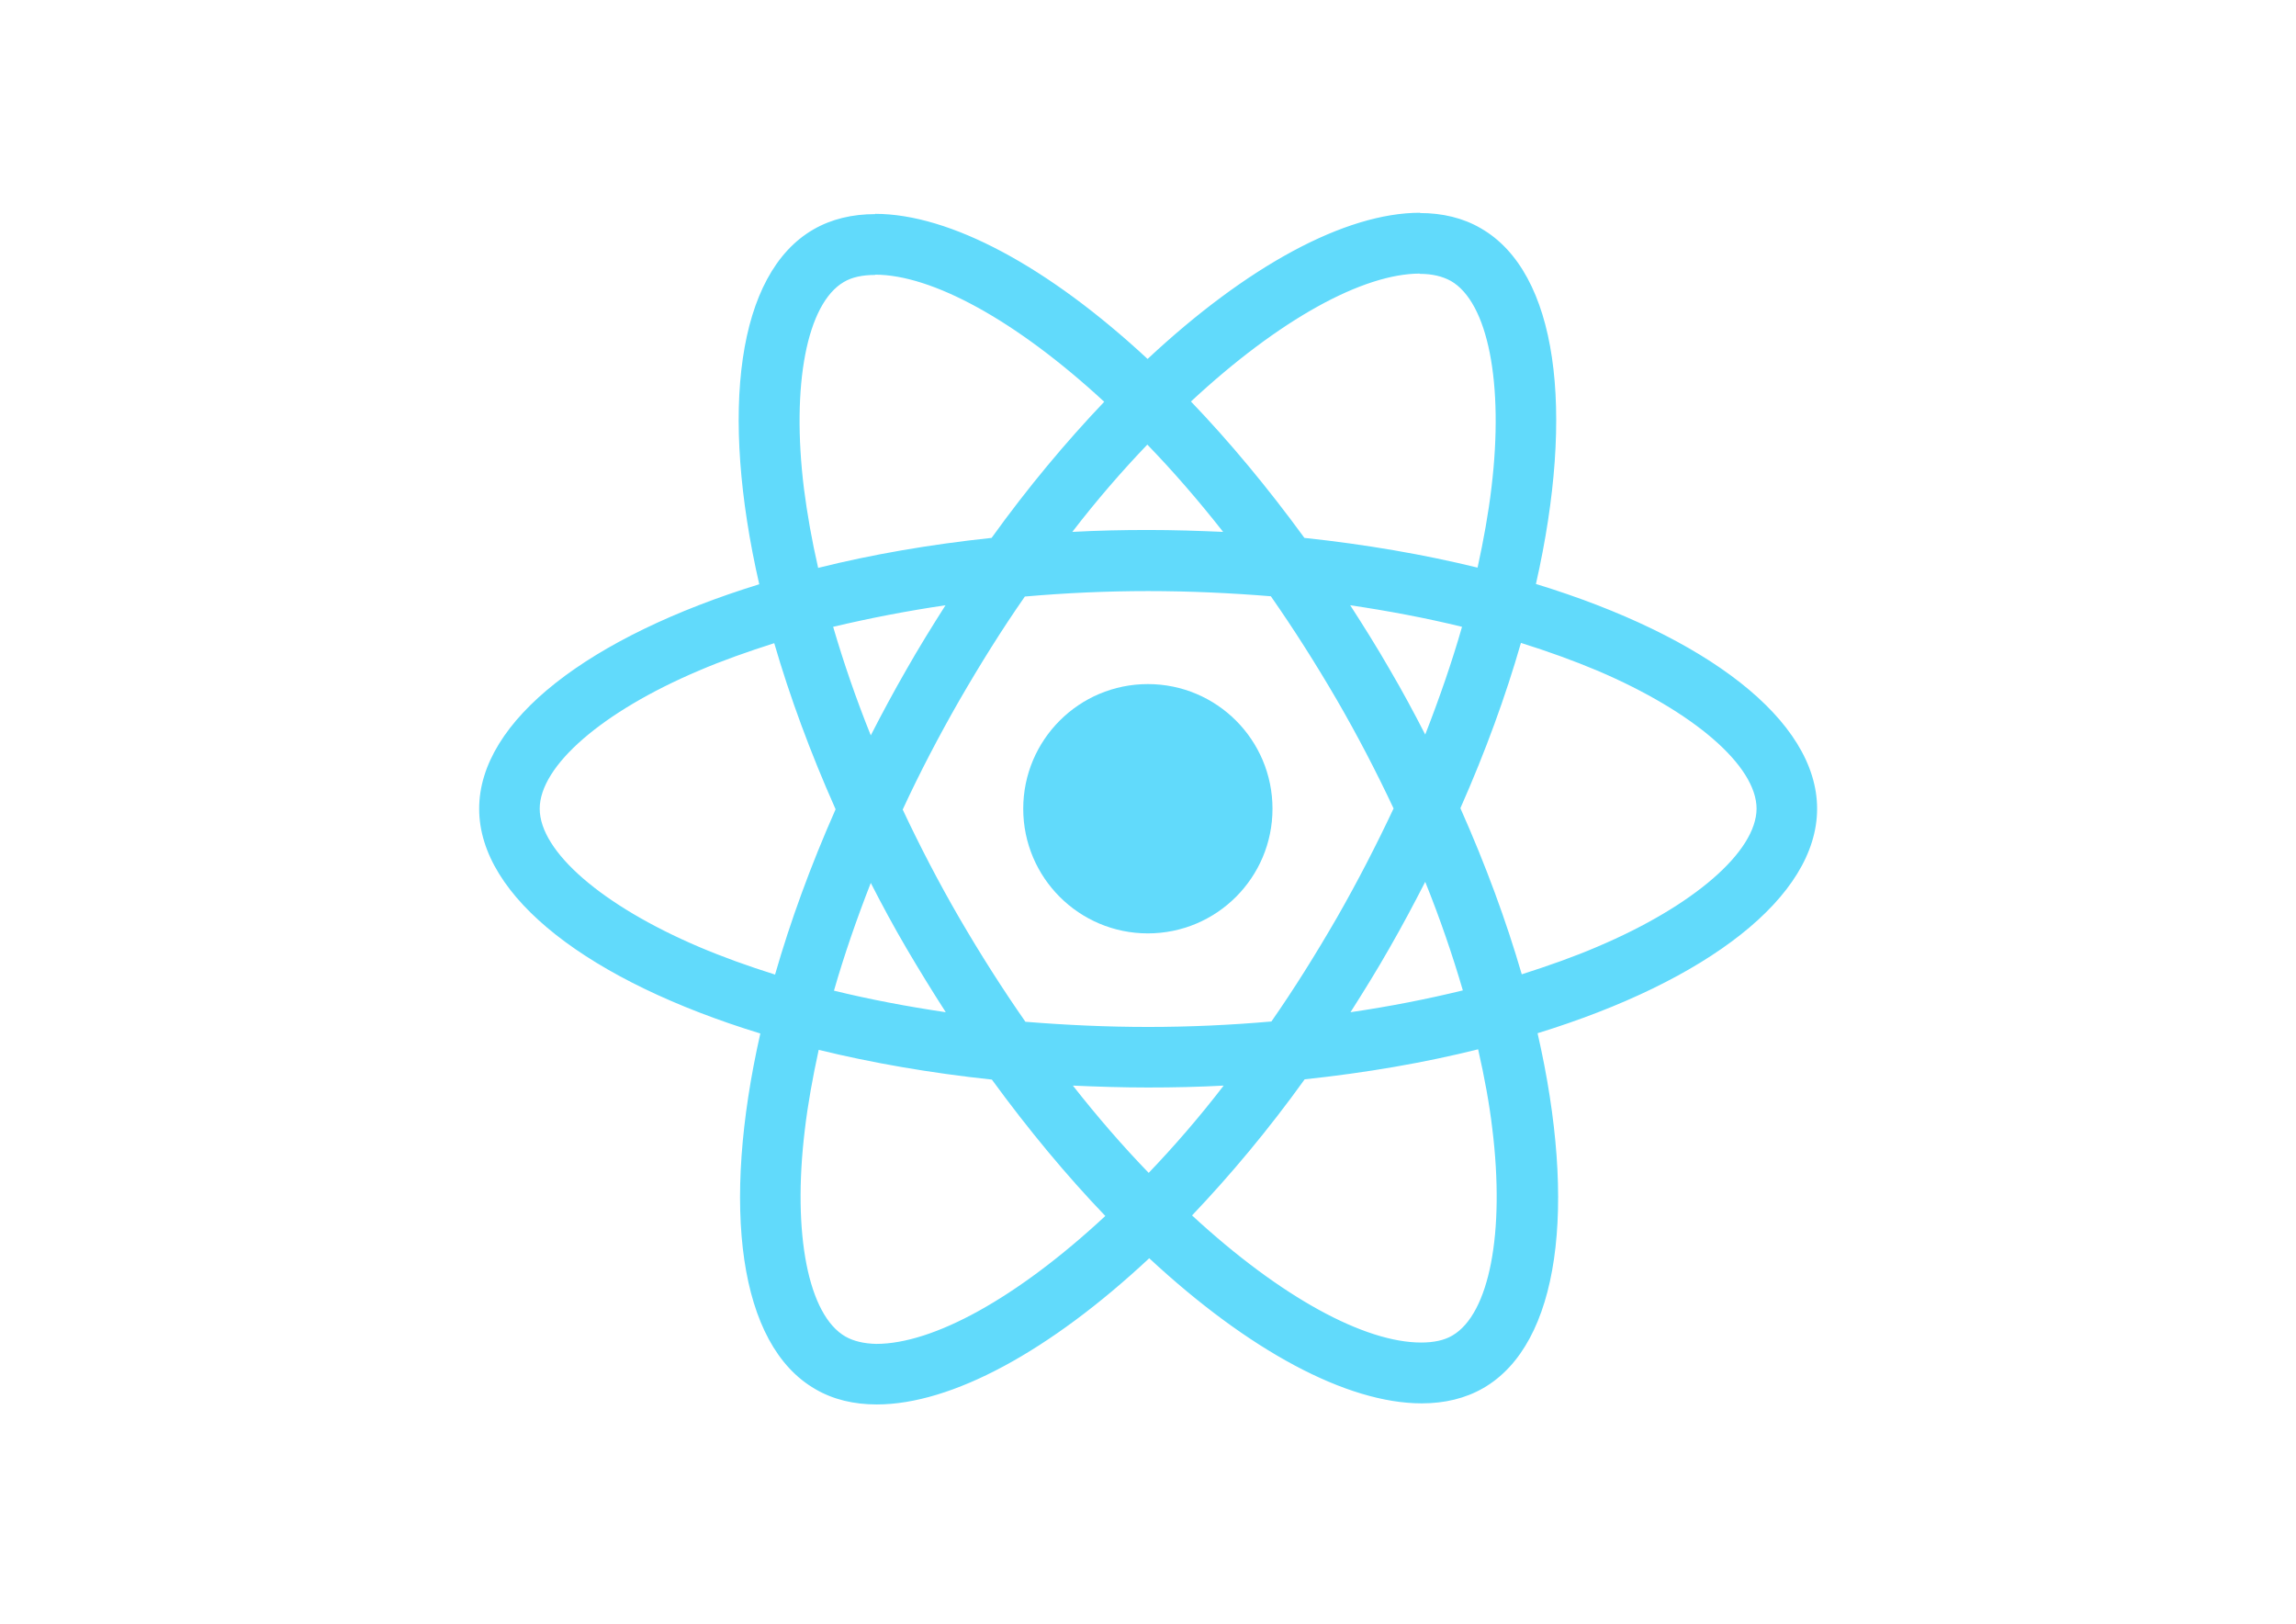
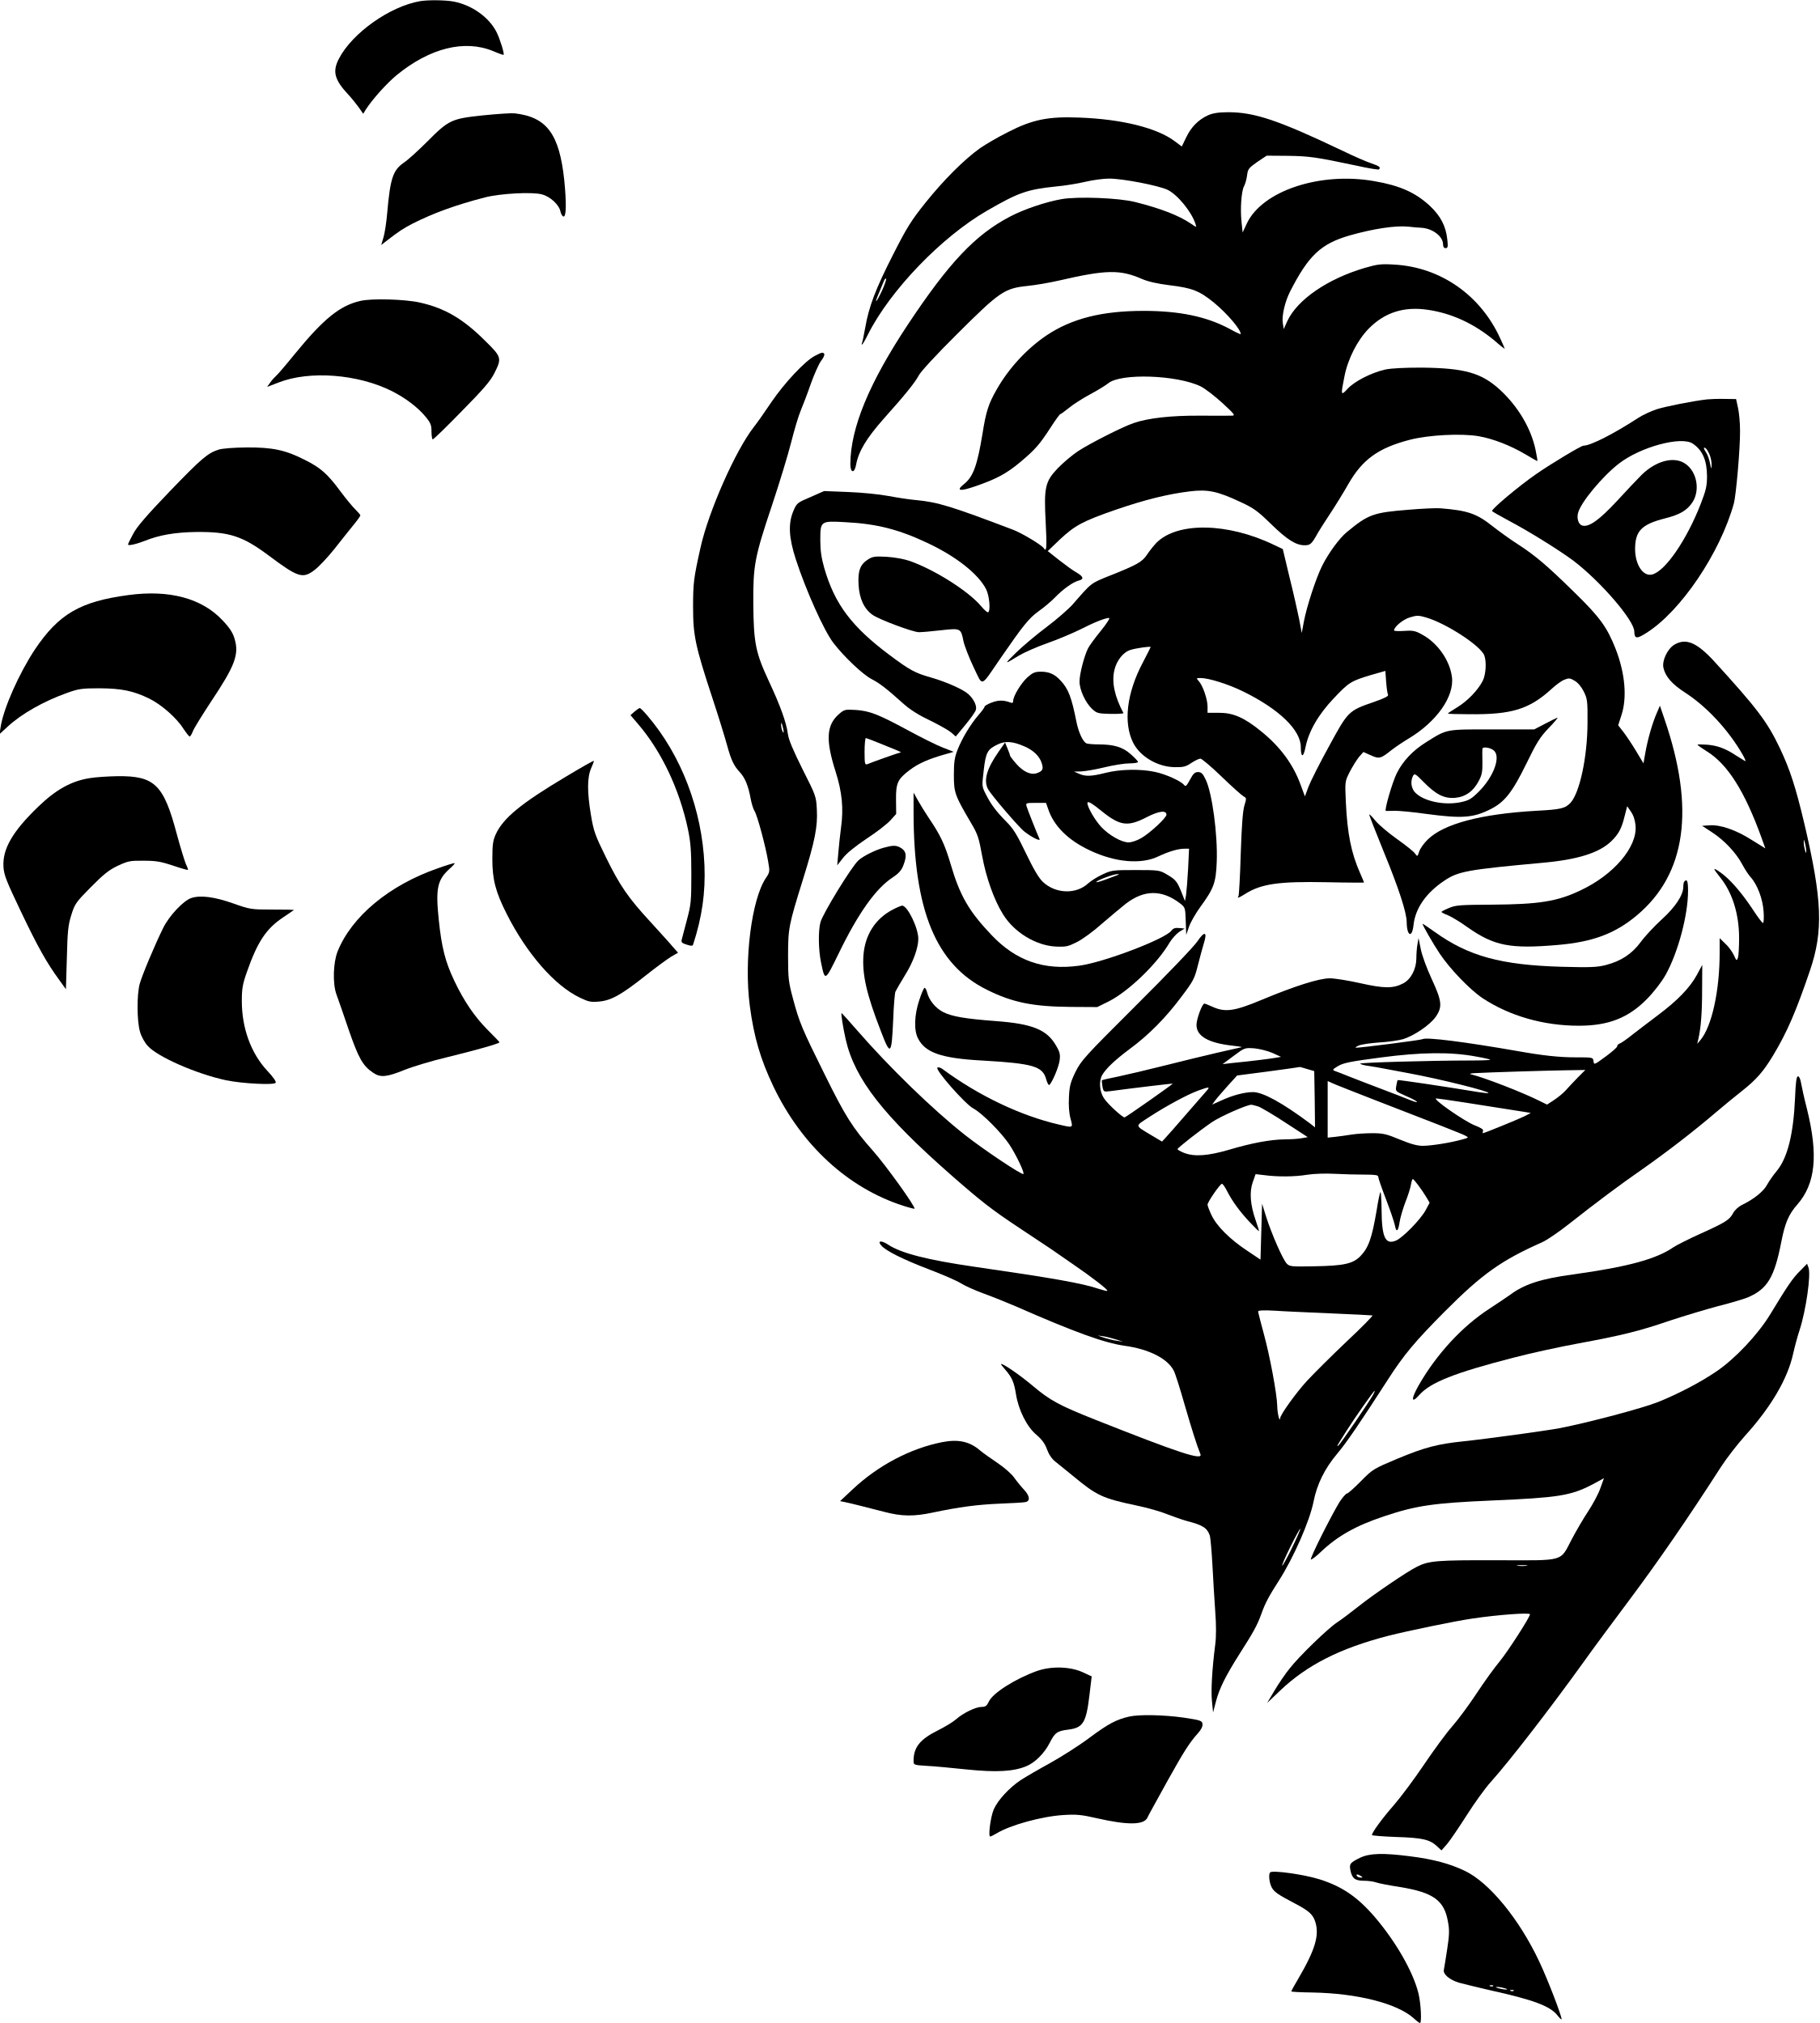
- <svg xmlns="http://www.w3.org/2000/svg" viewBox="0 0 841.9 595.3">
-   <g fill="#61DAFB">
-     <path d="M666.3 296.5c0-32.5-40.7-63.3-103.1-82.4 14.4-63.6 8-114.2-20.2-130.4-6.5-3.8-14.1-5.6-22.4-5.6v22.3c4.6 0 8.3.9 11.4 2.6 13.6 7.8 19.5 37.5 14.9 75.7-1.1 9.4-2.9 19.3-5.1 29.4-19.6-4.8-41-8.5-63.5-10.9-13.5-18.5-27.5-35.3-41.6-50 32.6-30.3 63.2-46.9 84-46.9V78c-27.5 0-63.5 19.6-99.9 53.6-36.4-33.8-72.4-53.2-99.9-53.2v22.3c20.7 0 51.4 16.5 84 46.6-14 14.7-28 31.4-41.3 49.9-22.6 2.4-44 6.1-63.6 11-2.3-10-4-19.7-5.2-29-4.7-38.2 1.1-67.9 14.6-75.8 3-1.8 6.9-2.6 11.5-2.6V78.5c-8.4 0-16 1.8-22.6 5.6-28.1 16.2-34.4 66.7-19.9 130.1-62.2 19.2-102.7 49.9-102.7 82.3 0 32.5 40.7 63.3 103.1 82.4-14.4 63.6-8 114.2 20.2 130.4 6.5 3.8 14.1 5.6 22.5 5.6 27.5 0 63.5-19.6 99.9-53.6 36.4 33.8 72.4 53.2 99.9 53.2 8.4 0 16-1.8 22.6-5.6 28.1-16.2 34.4-66.7 19.9-130.1 62-19.1 102.5-49.9 102.5-82.3zm-130.2-66.7c-3.7 12.9-8.3 26.2-13.5 39.5-4.1-8-8.4-16-13.1-24-4.6-8-9.5-15.8-14.4-23.4 14.2 2.1 27.9 4.7 41 7.9zm-45.8 106.5c-7.8 13.5-15.8 26.3-24.1 38.2-14.9 1.3-30 2-45.2 2-15.1 0-30.2-.7-45-1.9-8.3-11.9-16.4-24.6-24.2-38-7.6-13.1-14.5-26.4-20.8-39.8 6.2-13.4 13.2-26.8 20.7-39.9 7.8-13.5 15.8-26.3 24.1-38.2 14.9-1.3 30-2 45.2-2 15.1 0 30.2.7 45 1.9 8.3 11.9 16.4 24.6 24.2 38 7.6 13.1 14.5 26.4 20.8 39.8-6.3 13.4-13.2 26.8-20.7 39.9zm32.3-13c5.4 13.4 10 26.8 13.8 39.8-13.1 3.2-26.9 5.9-41.2 8 4.9-7.7 9.8-15.6 14.4-23.7 4.6-8 8.9-16.1 13-24.1zM421.2 430c-9.3-9.6-18.6-20.3-27.8-32 9 .4 18.2.7 27.5.7 9.4 0 18.7-.2 27.8-.7-9 11.7-18.3 22.4-27.5 32zm-74.4-58.9c-14.2-2.1-27.9-4.7-41-7.9 3.7-12.9 8.3-26.2 13.5-39.5 4.1 8 8.4 16 13.1 24 4.7 8 9.5 15.8 14.4 23.4zM420.7 163c9.3 9.6 18.6 20.3 27.8 32-9-.4-18.2-.7-27.5-.7-9.4 0-18.7.2-27.8.7 9-11.7 18.3-22.4 27.5-32zm-74 58.9c-4.9 7.7-9.8 15.6-14.4 23.7-4.6 8-8.9 16-13 24-5.4-13.4-10-26.8-13.8-39.8 13.1-3.1 26.9-5.8 41.2-7.9zm-90.5 125.2c-35.4-15.1-58.3-34.9-58.3-50.6 0-15.7 22.9-35.6 58.3-50.6 8.6-3.7 18-7 27.7-10.1 5.7 19.6 13.2 40 22.5 60.9-9.2 20.8-16.6 41.1-22.2 60.6-9.9-3.1-19.3-6.5-28-10.2zM310 490c-13.6-7.8-19.5-37.5-14.9-75.7 1.1-9.4 2.9-19.3 5.1-29.4 19.6 4.8 41 8.5 63.5 10.9 13.5 18.5 27.5 35.3 41.6 50-32.6 30.3-63.2 46.9-84 46.9-4.5-.1-8.3-1-11.3-2.7zm237.2-76.2c4.7 38.2-1.1 67.9-14.6 75.8-3 1.8-6.9 2.6-11.5 2.6-20.7 0-51.4-16.5-84-46.6 14-14.7 28-31.4 41.3-49.9 22.6-2.4 44-6.1 63.6-11 2.3 10.1 4.1 19.8 5.2 29.1zm38.5-66.7c-8.6 3.7-18 7-27.7 10.1-5.7-19.6-13.2-40-22.5-60.9 9.2-20.8 16.6-41.1 22.2-60.6 9.9 3.1 19.3 6.5 28.1 10.2 35.4 15.1 58.3 34.9 58.3 50.6-.1 15.7-23 35.6-58.4 50.6zM320.8 78.4z" />
-     <circle cx="420.9" cy="296.5" r="45.7" />
-     <path d="M520.5 78.1z" />
+ <svg xmlns="http://www.w3.org/2000/svg" version="1.0" width="1151pt" height="1280pt" viewBox="0 0 1151 1280" preserveAspectRatio="xMidYMid meet" fill="blue">
+   <g transform="translate(0,1280) scale(0.1,-0.1)" fill="#000000" stroke="none">
+     <path d="M2660 12793 c-192 -32 -432 -202 -516 -365 -42 -81 -28 -133 61 -228 18 -19 46 -54 63 -77 l30 -43 17 28 c43 66 132 165 195 217 209 171 429 226 609 152 35 -15 66 -26 67 -24 7 6 -24 104 -45 145 -48 94 -156 170 -270 192 -53 10 -161 11 -211 3z" />
+     <path d="M3055 12070 c-199 -21 -216 -29 -352 -166 -56 -56 -123 -117 -149 -134 -68 -47 -85 -100 -104 -315 -5 -61 -16 -132 -24 -158 l-14 -47 26 20 c87 68 114 85 174 116 131 66 271 117 456 165 98 25 300 36 361 19 53 -14 109 -66 117 -109 4 -17 13 -31 20 -31 17 0 18 89 4 230 -31 293 -111 400 -315 423 -22 2 -112 -4 -200 -13z" />
+     <path d="M7644 12071 c-62 -28 -108 -75 -139 -140 l-28 -58 -44 33 c-111 84 -333 140 -603 150 -198 8 -297 -12 -453 -92 -62 -31 -141 -77 -177 -102 -98 -70 -231 -202 -345 -345 -89 -111 -118 -157 -203 -325 -113 -221 -155 -333 -178 -466 -9 -50 -18 -94 -21 -98 -2 -5 -2 -8 1 -8 3 0 20 28 37 63 140 279 466 618 754 784 199 115 253 134 435 153 58 5 142 19 188 30 46 11 113 20 150 20 86 0 312 -44 369 -71 63 -30 154 -142 177 -217 7 -22 7 -22 -31 4 -73 50 -189 95 -348 135 -104 27 -366 37 -469 19 -101 -18 -235 -63 -325 -110 -220 -115 -386 -290 -648 -685 -245 -370 -362 -653 -363 -882 0 -56 26 -60 36 -5 16 87 65 168 178 296 132 147 196 227 218 269 12 25 112 133 247 267 266 265 296 286 443 301 51 5 142 21 203 35 294 68 383 69 520 9 36 -16 96 -30 176 -40 142 -17 188 -35 281 -111 83 -69 168 -168 168 -198 0 -3 -33 12 -72 34 -146 78 -318 113 -543 113 -264 0 -456 -49 -615 -156 -125 -85 -238 -207 -315 -343 -51 -89 -67 -139 -89 -279 -33 -201 -59 -272 -117 -318 -53 -42 -27 -48 68 -15 135 46 201 81 289 155 95 80 121 110 193 221 29 45 56 82 60 82 3 0 28 18 54 39 26 22 86 60 134 86 49 26 100 58 115 70 78 65 435 53 585 -20 28 -14 90 -62 137 -105 79 -73 84 -80 58 -80 -15 -1 -106 0 -202 0 -181 1 -326 -15 -418 -47 -69 -23 -277 -129 -352 -178 -36 -24 -93 -72 -127 -107 -81 -85 -89 -121 -77 -346 8 -153 6 -189 -12 -161 -12 20 -137 95 -194 117 -392 149 -477 175 -615 188 -38 3 -117 15 -175 26 -59 11 -171 22 -255 25 l-151 6 -86 -38 c-83 -35 -87 -38 -108 -87 -34 -80 -30 -168 15 -307 66 -202 178 -450 237 -528 70 -91 188 -202 243 -230 52 -27 94 -60 199 -154 42 -38 97 -73 167 -106 57 -28 118 -62 135 -76 l31 -27 61 74 c33 40 63 82 66 94 8 25 -12 67 -46 99 -32 30 -139 78 -240 107 -99 28 -132 46 -258 140 -241 180 -349 323 -415 552 -18 63 -25 110 -25 174 0 124 0 125 159 116 199 -10 338 -46 520 -132 181 -85 321 -196 370 -292 21 -42 29 -136 13 -146 -5 -3 -25 15 -45 39 -80 95 -293 230 -452 286 -35 12 -96 23 -145 26 -73 4 -89 2 -117 -16 -51 -32 -66 -72 -61 -161 5 -88 35 -152 88 -190 42 -30 256 -110 294 -110 16 0 79 5 138 12 127 14 127 14 144 -70 7 -31 36 -105 64 -164 61 -125 40 -132 170 57 146 211 179 253 243 299 34 24 80 63 102 86 49 51 113 97 148 106 37 9 33 25 -11 51 -22 12 -71 48 -111 79 l-72 57 76 73 c95 89 146 117 355 189 183 63 328 99 468 116 114 14 175 1 322 -68 82 -38 108 -57 190 -137 102 -100 159 -136 214 -136 37 0 45 8 85 80 9 16 43 69 76 119 33 50 85 134 115 187 89 156 189 229 388 281 119 31 327 42 437 23 92 -16 202 -59 295 -114 41 -25 76 -44 77 -43 1 2 -4 34 -12 72 -29 135 -109 271 -223 377 -118 109 -225 139 -497 142 -111 0 -191 -4 -230 -12 -89 -20 -196 -75 -239 -122 -43 -47 -44 -41 -20 78 22 112 82 229 153 302 101 103 223 142 373 120 154 -22 297 -89 426 -197 34 -30 62 -52 62 -49 0 2 -12 30 -27 62 -125 277 -379 454 -673 470 -83 5 -106 2 -185 -21 -235 -69 -427 -201 -490 -336 l-23 -51 -6 39 c-7 44 13 132 45 196 117 230 195 304 377 357 151 43 291 64 371 56 36 -4 73 -7 81 -7 72 -3 140 -54 140 -105 0 -16 6 -24 16 -24 14 0 16 8 11 54 -9 85 -42 149 -111 214 -91 84 -189 128 -352 156 -342 60 -707 -61 -805 -267 l-27 -58 -7 67 c-9 82 -1 195 16 226 7 13 16 43 19 68 5 40 10 47 64 85 l60 40 135 -1 c137 -2 177 -8 433 -62 75 -17 139 -27 142 -24 14 13 3 21 -46 38 -29 9 -114 46 -188 82 -401 191 -553 242 -718 242 -63 0 -98 -6 -128 -19z m-2064 -1111 c-37 -78 -52 -90 -19 -14 11 27 25 60 30 73 5 13 12 21 15 18 4 -3 -9 -38 -26 -77z" />
+     <path d="M2280 10896 c-129 -29 -233 -113 -415 -336 -56 -69 -109 -131 -119 -139 -9 -8 -26 -26 -36 -41 l-20 -28 73 28 c197 77 502 53 717 -55 85 -43 163 -102 211 -160 34 -41 39 -54 39 -96 0 -27 4 -49 8 -49 5 0 88 80 183 178 138 140 182 191 207 241 48 96 46 102 -61 207 -139 138 -254 205 -412 240 -94 21 -304 27 -375 10z" />
+     <path d="M5155 10548 c-62 -32 -192 -171 -275 -293 -40 -60 -90 -131 -110 -156 -116 -148 -287 -534 -338 -764 -43 -193 -47 -223 -47 -375 0 -183 14 -248 125 -585 38 -115 78 -246 90 -290 26 -95 43 -130 80 -170 33 -35 55 -88 69 -167 6 -32 17 -68 25 -80 17 -26 70 -222 86 -319 11 -63 11 -67 -14 -104 -91 -134 -140 -523 -102 -810 26 -196 67 -337 150 -511 178 -371 472 -641 820 -753 37 -12 70 -20 72 -19 9 10 -183 277 -264 368 -127 143 -174 217 -306 485 -142 286 -159 327 -198 473 -29 107 -32 130 -32 272 0 177 4 196 94 485 76 244 94 334 88 443 -4 83 -6 88 -91 256 -58 116 -88 187 -92 221 -10 74 -47 178 -121 336 -84 181 -96 241 -98 494 -1 239 8 289 119 620 46 138 100 315 120 394 20 79 47 171 61 203 14 33 43 109 64 170 22 61 51 126 65 145 15 18 23 38 20 43 -8 13 -14 12 -60 -12z m-197 -2378 c0 -9 -3 -7 -8 5 -5 11 -8 29 -8 40 0 16 2 15 8 -5 4 -14 8 -32 8 -40z" />
+     <path d="M10800 10273 c-87 -10 -261 -44 -320 -63 -36 -12 -87 -36 -115 -54 -155 -101 -302 -176 -347 -176 -15 0 -209 -117 -298 -179 -110 -76 -280 -219 -280 -234 0 -3 47 -30 105 -61 126 -66 326 -191 410 -254 172 -131 385 -378 385 -448 1 -46 15 -48 76 -9 218 137 467 506 554 820 14 53 40 347 39 460 0 50 -6 115 -13 145 l-12 55 -75 1 c-41 1 -90 -1 -109 -3z m-90 -280 c62 -42 89 -105 90 -204 0 -64 -6 -90 -40 -178 -89 -228 -224 -425 -307 -446 -57 -14 -107 60 -108 160 0 115 40 157 189 195 95 24 139 50 174 102 50 77 28 196 -47 245 -70 47 -182 18 -273 -70 -23 -23 -94 -97 -155 -164 -116 -125 -181 -171 -223 -158 -23 7 -35 44 -26 79 16 66 155 233 259 313 137 106 395 175 467 126z m106 -69 c8 -18 14 -48 13 -66 -1 -30 -2 -29 -10 11 -5 24 -15 54 -24 67 -18 27 -19 38 -4 28 6 -3 17 -21 25 -40z" />
+     <path d="M1383 9955 c-69 -22 -108 -55 -312 -267 -141 -147 -205 -221 -228 -265 -18 -33 -33 -64 -33 -68 0 -10 50 1 109 24 90 36 189 53 321 55 210 2 294 -25 460 -149 187 -140 216 -149 292 -90 25 19 81 78 124 132 42 54 97 122 121 152 24 29 43 56 43 60 0 4 -14 20 -31 37 -17 16 -60 68 -95 115 -82 111 -125 149 -225 199 -123 63 -206 80 -368 79 -82 -1 -153 -6 -178 -14z" />
+     <path d="M8915 9575 c-227 -18 -258 -29 -394 -142 -46 -37 -116 -133 -156 -213 -39 -78 -98 -258 -116 -355 l-13 -70 -17 90 c-10 50 -37 169 -61 265 l-42 176 -57 27 c-291 140 -609 146 -742 13 -17 -18 -44 -51 -59 -74 -31 -47 -62 -65 -233 -133 -127 -51 -117 -44 -238 -183 -27 -30 -101 -95 -165 -143 -64 -48 -151 -121 -192 -161 -80 -78 -79 -79 15 -21 33 20 114 56 180 79 65 23 158 62 207 86 90 46 160 74 185 74 8 0 -15 -35 -51 -80 -36 -44 -73 -94 -82 -112 -24 -47 -54 -162 -54 -210 0 -53 37 -133 79 -173 30 -28 38 -30 117 -32 47 -1 84 2 82 5 -56 105 -75 194 -58 270 14 62 56 116 103 130 34 11 127 24 127 18 0 -2 -22 -45 -49 -97 -103 -194 -125 -383 -61 -510 45 -87 154 -151 261 -153 56 -1 72 3 107 27 23 15 48 27 57 27 8 0 69 -51 134 -114 65 -63 128 -119 139 -125 19 -10 19 -13 5 -58 -10 -34 -17 -125 -23 -305 -4 -141 -11 -261 -14 -267 -11 -17 1 -13 42 13 102 64 212 80 515 74 130 -3 237 -3 237 -2 0 2 -11 29 -25 60 -56 126 -81 251 -90 449 -6 130 -6 130 24 190 17 33 43 75 58 94 l29 33 47 -21 c53 -24 62 -22 132 34 22 17 69 49 104 70 181 108 294 269 277 393 -14 105 -91 214 -187 266 -44 25 -59 28 -115 24 -35 -2 -64 -1 -64 3 0 23 57 70 101 83 43 13 55 13 102 -1 127 -37 345 -179 368 -240 15 -41 10 -121 -10 -161 -30 -59 -97 -128 -161 -167 -33 -20 -60 -38 -60 -40 0 -2 60 -4 133 -4 273 -3 383 31 527 163 25 23 59 48 77 55 29 12 36 11 65 -6 20 -11 43 -38 58 -68 23 -47 25 -59 24 -200 -1 -215 -49 -439 -107 -504 -34 -36 -61 -43 -217 -51 -350 -20 -585 -82 -687 -182 -24 -23 -48 -57 -54 -76 -11 -33 -11 -33 -26 -13 -7 12 -59 53 -114 92 -55 39 -116 91 -136 115 -20 25 -38 43 -40 41 -2 -2 40 -109 92 -237 93 -226 145 -384 145 -445 1 -88 34 -103 43 -19 11 106 79 204 194 281 89 60 143 70 623 114 223 20 358 63 434 136 47 46 66 81 85 160 l16 62 24 -35 c16 -23 26 -54 29 -89 11 -135 -138 -310 -349 -409 -147 -70 -263 -88 -559 -90 -201 -1 -230 -3 -272 -21 -27 -11 -48 -22 -48 -25 0 -3 19 -13 43 -22 23 -10 78 -43 122 -75 168 -118 269 -138 570 -112 223 19 364 72 502 188 311 261 369 673 174 1241 l-29 85 -20 -47 c-27 -61 -57 -165 -72 -250 l-12 -68 -48 80 c-26 43 -62 97 -80 120 l-32 41 21 65 c36 111 23 263 -37 418 -54 137 -99 200 -259 356 -174 171 -248 234 -362 308 -46 29 -116 80 -157 112 -102 81 -158 100 -331 114 -27 2 -116 -2 -198 -9z m-133 -1171 c5 -8 -24 -23 -88 -45 -162 -56 -164 -57 -285 -280 -59 -107 -117 -222 -130 -256 l-23 -62 -27 73 c-47 130 -130 242 -249 338 -108 88 -177 118 -267 118 l-73 0 0 40 c0 45 -30 133 -56 161 -16 18 -16 19 12 19 51 0 176 -39 269 -85 227 -111 365 -244 365 -352 0 -67 16 -69 29 -4 20 103 82 210 179 312 97 103 110 110 236 148 l91 26 5 -70 c3 -38 8 -75 12 -81z" />
+     <path d="M813 9035 c-307 -41 -441 -120 -592 -344 -100 -151 -199 -373 -217 -491 l-7 -45 51 47 c87 81 228 161 377 214 72 26 93 29 205 29 140 -1 214 -16 316 -66 76 -38 170 -120 214 -189 18 -27 36 -50 40 -50 4 0 13 14 19 30 5 17 58 102 115 189 153 229 180 300 150 400 -11 37 -31 69 -76 116 -130 139 -336 195 -595 160z" />
+     <path d="M10592 8720 c-42 -26 -77 -99 -68 -144 12 -56 54 -105 140 -160 135 -88 271 -234 361 -390 16 -28 23 -46 15 -41 -8 5 -33 20 -55 34 -68 45 -117 63 -182 69 -35 2 -63 3 -63 0 0 -3 27 -22 59 -42 131 -81 239 -251 346 -547 l24 -67 -87 54 c-99 63 -198 97 -266 92 l-47 -3 64 -42 c78 -51 152 -130 191 -204 16 -30 39 -65 52 -79 42 -46 77 -138 82 -217 3 -40 1 -73 -4 -73 -5 0 -35 40 -66 88 -71 107 -145 192 -206 234 -48 33 -47 27 4 -37 75 -95 117 -229 117 -380 0 -55 -3 -111 -7 -124 -8 -22 -9 -22 -26 15 -10 22 -34 55 -54 73 l-36 35 0 -92 c0 -240 -49 -465 -121 -552 l-21 -25 7 30 c17 73 24 171 24 315 l1 155 -35 -65 c-44 -80 -121 -160 -245 -253 -52 -39 -124 -94 -160 -122 -36 -29 -73 -55 -83 -58 -9 -4 -16 -11 -15 -16 2 -6 -31 -35 -72 -65 -73 -54 -75 -55 -78 -31 -3 25 -4 25 -116 25 -100 0 -204 11 -361 39 -338 59 -582 90 -605 76 -9 -6 -393 -55 -420 -54 -8 0 -1 6 15 13 17 8 75 16 130 20 56 3 124 13 152 21 69 21 171 90 207 142 43 62 39 99 -26 239 -32 69 -61 149 -69 189 l-14 70 -7 -40 c-4 -22 -7 -63 -7 -91 -1 -67 -35 -131 -83 -156 -63 -33 -120 -33 -271 1 -76 17 -163 31 -193 31 -68 0 -220 -48 -431 -136 -172 -72 -231 -81 -312 -44 -24 11 -47 20 -51 20 -14 0 -50 -98 -50 -135 0 -71 75 -114 226 -131 38 -4 65 -8 59 -10 -5 -1 -73 -17 -150 -34 -77 -18 -227 -54 -333 -81 -107 -27 -239 -58 -295 -70 -56 -11 -103 -22 -105 -24 -2 -1 0 -19 3 -39 7 -35 8 -35 49 -30 139 19 396 49 396 48 0 -5 -298 -214 -305 -214 -14 0 -105 83 -129 119 -29 41 -35 109 -13 148 23 41 80 95 172 164 123 90 232 201 331 334 75 99 82 114 103 198 13 51 30 114 38 140 23 73 4 78 -42 10 -21 -32 -195 -213 -386 -403 -328 -327 -348 -349 -385 -423 -32 -67 -38 -90 -41 -160 -3 -51 1 -102 10 -134 16 -61 19 -60 -75 -38 -241 56 -506 182 -735 351 -12 9 -27 13 -32 9 -18 -11 177 -233 228 -259 52 -27 178 -153 228 -229 42 -64 96 -177 88 -185 -8 -9 -248 151 -370 247 -204 161 -478 427 -684 664 -51 59 -95 107 -96 107 -6 0 8 -88 26 -168 57 -249 237 -480 669 -859 192 -168 255 -217 430 -333 85 -56 175 -116 200 -133 25 -17 88 -61 140 -97 113 -77 222 -161 216 -167 -2 -3 -25 3 -51 11 -104 36 -292 69 -790 141 -298 43 -465 86 -546 140 -44 29 -71 25 -42 -7 31 -34 135 -86 299 -149 87 -33 179 -73 204 -89 25 -16 90 -45 145 -65 55 -20 147 -57 205 -82 371 -163 558 -230 685 -248 154 -21 272 -81 311 -157 9 -16 40 -114 69 -216 48 -165 78 -259 100 -313 16 -42 -133 7 -665 218 -229 91 -286 122 -394 213 -82 69 -185 140 -202 140 -4 0 8 -16 25 -35 44 -50 57 -81 69 -157 16 -100 69 -206 129 -256 35 -30 54 -56 67 -92 12 -33 31 -61 53 -78 19 -15 69 -56 111 -90 152 -126 186 -142 404 -188 68 -14 155 -39 193 -55 39 -15 95 -35 125 -43 100 -26 127 -43 144 -91 4 -11 12 -96 17 -190 5 -93 13 -227 18 -297 6 -77 6 -155 0 -200 -21 -164 -28 -297 -21 -363 l7 -70 18 69 c22 83 59 158 146 296 94 147 115 186 142 260 23 65 46 109 111 210 92 144 193 373 218 496 22 113 71 212 151 307 56 66 139 187 322 471 99 154 172 241 357 427 238 239 358 324 617 439 29 13 103 63 165 112 182 143 323 249 473 353 155 109 321 237 465 360 52 44 125 104 161 132 91 72 136 123 199 228 87 145 143 275 231 533 86 253 78 448 -35 930 -55 232 -91 343 -155 478 -80 168 -144 252 -414 548 -112 122 -181 151 -255 106z m836 -1305 c0 -16 -2 -15 -8 5 -4 14 -8 36 -8 50 0 22 1 22 8 -5 4 -16 8 -39 8 -50z m-3378 -1277 l55 -25 -35 -6 c-34 -6 -151 -21 -275 -33 l-60 -7 70 52 c69 52 71 52 130 48 33 -3 85 -16 115 -29z m1289 -23 c47 -8 87 -17 89 -20 3 -3 -53 -5 -125 -5 -249 0 -702 -13 -698 -20 3 -4 26 -11 52 -14 27 -4 68 -11 93 -16 25 -5 97 -18 160 -30 201 -37 518 -116 507 -126 -2 -2 -30 1 -63 6 -211 35 -508 79 -511 76 -2 -2 -6 -19 -9 -37 -6 -34 -5 -34 60 -63 80 -34 99 -55 24 -25 -29 12 -109 43 -178 69 -69 26 -159 61 -200 77 -41 17 -84 33 -95 37 -17 6 -14 10 21 31 34 20 79 29 270 54 256 34 444 36 603 6z m-1069 -79 l45 -13 3 -178 2 -178 -32 25 c-174 130 -298 198 -360 198 -54 0 -130 -20 -203 -54 l-56 -25 20 27 c11 15 47 56 79 92 l59 65 199 26 c110 15 199 27 199 28 0 0 20 -5 45 -13z m1712 -54 c-26 -27 -60 -63 -77 -82 -16 -18 -50 -45 -74 -61 l-43 -28 -47 23 c-105 53 -349 148 -436 169 -11 2 0 6 25 7 87 5 447 16 572 18 l128 2 -48 -48z m-1307 -133 c401 -155 570 -221 595 -234 24 -13 24 -13 -20 -25 -75 -21 -192 -39 -246 -40 -38 0 -77 11 -148 40 -84 35 -106 40 -174 40 -43 0 -103 -4 -133 -9 -30 -5 -75 -11 -101 -14 l-48 -5 0 179 0 179 33 -15 c17 -8 127 -51 242 -96z m-1041 49 c-11 -13 -69 -79 -129 -148 -60 -69 -118 -136 -131 -149 l-22 -24 -64 38 c-112 68 -110 56 -16 118 106 69 241 142 310 167 69 25 76 25 52 -2z m1628 -73 c165 -26 324 -51 388 -61 l35 -6 -38 -20 c-36 -18 -256 -108 -265 -108 -2 0 -2 6 1 14 4 9 -12 20 -51 35 -65 25 -274 170 -245 171 6 0 85 -11 175 -25z m-1301 -26 c19 -7 97 -53 173 -103 l140 -91 -40 -7 c-21 -4 -69 -7 -105 -7 -90 -1 -210 -23 -354 -66 -134 -39 -219 -45 -285 -19 -22 9 -40 19 -40 23 1 9 142 119 218 171 55 37 216 108 248 110 6 0 26 -5 45 -11z m672 -431 c69 0 87 -3 87 -14 0 -8 22 -72 49 -142 27 -70 52 -144 56 -164 9 -49 21 -41 30 19 4 27 20 83 36 125 17 42 33 93 36 113 3 19 8 35 12 35 7 -1 58 -69 86 -116 l20 -34 -24 -45 c-31 -59 -146 -177 -190 -195 -67 -27 -89 22 -90 199 -1 63 -4 111 -7 108 -4 -3 -15 -55 -24 -114 -30 -177 -51 -237 -103 -291 -47 -48 -105 -61 -289 -64 -146 -3 -159 -2 -177 17 -25 26 -94 184 -129 292 l-27 87 -5 -177 -5 -177 -85 57 c-109 72 -194 157 -225 225 -14 29 -25 59 -25 66 0 17 80 132 91 132 5 0 20 -21 33 -47 33 -65 81 -130 144 -197 29 -31 55 -56 57 -56 2 0 -7 30 -20 67 -35 100 -41 181 -19 243 l18 51 51 -6 c89 -12 197 -11 275 2 44 7 116 9 175 6 55 -3 139 -5 188 -5z m-213 -878 c140 -6 259 -12 263 -13 5 -2 -69 -77 -165 -167 -95 -90 -206 -201 -247 -245 -71 -77 -170 -215 -172 -239 -2 -30 -18 35 -18 76 -1 74 -47 321 -86 462 -19 70 -35 133 -35 138 0 7 34 9 103 5 56 -4 217 -11 357 -17z m-1359 -165 l44 -14 -40 6 c-22 3 -58 12 -80 19 l-40 14 36 -5 c19 -3 55 -12 80 -20z m1628 -347 c-22 -42 -210 -317 -221 -324 -13 -8 -13 -9 50 91 52 82 173 255 179 255 2 0 -2 -10 -8 -22z m-515 -972 c-31 -64 -59 -115 -62 -112 -2 3 21 57 53 121 32 64 59 114 62 112 2 -2 -22 -57 -53 -121z" />
+     <path d="M6499 8513 c-40 -37 -89 -118 -89 -149 0 -11 -5 -14 -17 -9 -43 16 -76 16 -118 0 -25 -9 -45 -21 -45 -25 0 -5 -17 -29 -39 -54 -51 -59 -104 -147 -133 -221 -19 -49 -23 -79 -23 -160 0 -111 7 -129 108 -301 43 -72 50 -94 71 -210 25 -137 76 -280 132 -369 70 -114 207 -197 332 -204 67 -3 79 0 137 29 35 18 105 69 155 114 51 44 120 102 153 128 116 89 227 90 342 3 34 -27 34 -28 37 -113 l3 -87 18 52 c10 29 43 86 73 127 84 115 97 152 102 281 7 174 -29 441 -71 525 -17 35 -27 45 -47 45 -20 0 -31 -10 -51 -48 -22 -41 -28 -46 -38 -33 -21 25 -116 68 -184 82 -92 20 -221 17 -312 -6 -91 -23 -128 -24 -170 -5 l-30 13 45 1 c25 1 91 12 148 26 57 14 128 25 158 25 30 0 54 4 54 9 0 5 -21 27 -46 49 -50 45 -106 62 -204 62 -32 0 -66 3 -75 6 -23 9 -51 69 -65 139 -30 152 -51 207 -99 258 -37 41 -73 57 -125 57 -39 0 -52 -6 -87 -37z m-19 -435 c57 -24 96 -62 110 -104 13 -39 8 -52 -27 -65 -39 -15 -87 6 -133 58 -22 25 -40 49 -40 53 0 4 -7 24 -16 45 l-15 37 -40 -57 c-77 -110 -97 -182 -68 -238 21 -38 198 -245 232 -270 48 -37 101 -62 94 -46 -18 40 -76 187 -82 207 -6 21 -4 22 59 22 l64 0 13 -37 c35 -108 126 -199 265 -264 161 -76 325 -90 434 -37 64 30 123 48 164 48 l29 0 -6 -127 c-4 -71 -10 -145 -13 -166 l-7 -38 -22 56 c-28 69 -37 80 -94 113 -44 26 -51 27 -196 27 -143 0 -153 -1 -210 -28 -33 -15 -73 -41 -90 -56 -76 -71 -206 -67 -287 9 -26 25 -59 81 -107 181 -55 115 -79 155 -123 199 -67 68 -99 111 -131 175 -25 49 -25 51 -13 152 13 114 24 133 91 164 46 22 94 18 165 -13z m495 -414 c112 -90 162 -96 281 -34 76 39 124 45 124 15 0 -19 -104 -116 -158 -147 -27 -16 -62 -28 -82 -28 -43 0 -122 44 -172 97 -38 40 -88 125 -88 151 0 17 26 2 95 -54z m95 -401 c-8 -3 -44 -17 -80 -30 -36 -13 -60 -19 -53 -12 13 13 111 49 133 48 13 -1 13 -1 0 -6z" />
+     <path d="M4015 8298 l-26 -23 47 -55 c148 -172 262 -412 316 -664 17 -82 22 -135 22 -286 0 -172 -2 -193 -28 -290 -15 -58 -30 -114 -33 -126 -4 -16 2 -22 32 -31 27 -9 37 -9 40 0 57 174 79 330 72 502 -15 352 -146 695 -361 947 -23 27 -44 48 -48 48 -4 0 -19 -10 -33 -22z" />
+     <path d="M5307 8281 c-79 -70 -84 -164 -20 -364 41 -129 51 -234 34 -354 -6 -43 -13 -114 -17 -158 l-7 -80 37 47 c23 30 77 73 148 121 62 40 130 93 151 116 l37 41 -1 90 c-1 106 10 130 88 189 53 40 119 69 218 97 l59 17 -69 27 c-39 15 -137 64 -220 109 -189 102 -243 123 -331 129 -68 4 -72 3 -107 -27z m288 -196 c61 -24 108 -44 105 -45 -6 0 -188 -64 -212 -75 -16 -6 -18 1 -18 79 0 47 4 86 8 86 4 0 57 -20 117 -45z" />
+     <path d="M9776 8221 l-69 -36 -266 0 c-298 0 -284 3 -418 -81 -85 -53 -148 -120 -186 -197 -29 -59 -80 -236 -69 -238 4 0 30 0 57 1 28 0 118 -8 200 -20 225 -30 296 -25 405 30 90 45 138 107 226 286 66 136 87 169 142 227 36 37 61 67 56 66 -5 -1 -40 -18 -78 -38z m-328 -167 c51 -36 5 -167 -94 -265 -46 -45 -61 -54 -114 -65 -103 -21 -231 6 -285 60 -27 27 -33 72 -15 107 10 17 15 14 68 -40 77 -78 129 -105 199 -99 65 6 116 42 150 109 19 36 23 58 22 119 -1 41 -1 78 0 83 2 13 46 8 69 -9z" />
+     <path d="M3574 7882 c-277 -165 -391 -259 -437 -360 -18 -39 -22 -66 -22 -157 0 -130 20 -208 92 -350 126 -249 302 -451 461 -527 56 -27 71 -30 123 -25 76 7 139 42 292 163 65 52 138 105 162 120 l45 26 -33 37 c-17 21 -81 91 -140 156 -144 156 -195 231 -284 412 -67 137 -77 162 -94 265 -25 148 -24 240 1 297 11 24 19 46 17 47 -2 2 -84 -44 -183 -104z" />
+     <path d="M564 7876 c-115 -19 -211 -73 -322 -180 -163 -157 -227 -268 -220 -381 3 -52 19 -91 111 -284 107 -224 163 -324 243 -433 l41 -57 6 197 c4 169 8 208 28 272 22 71 29 81 124 177 80 81 115 109 170 135 65 30 77 33 165 32 79 0 110 -6 185 -31 50 -17 92 -29 94 -27 2 2 -4 19 -13 37 -8 19 -34 103 -57 188 -83 314 -140 370 -373 368 -61 -1 -143 -6 -182 -13z" />
+     <path d="M5780 7665 c0 -626 141 -968 465 -1128 161 -80 290 -106 530 -108 l167 -1 71 35 c126 63 310 240 388 375 15 24 42 54 60 66 l34 21 -34 3 c-26 3 -39 -2 -50 -17 -41 -53 -427 -200 -582 -221 -224 -31 -400 30 -555 193 -144 151 -201 250 -259 448 -37 126 -66 187 -139 294 -22 33 -53 83 -68 110 l-28 50 0 -120z" />
+     <path d="M5590 7436 c-56 -16 -128 -52 -159 -80 -43 -39 -224 -334 -240 -391 -15 -55 -13 -177 4 -257 25 -119 24 -119 113 63 123 253 235 410 341 478 35 23 54 44 65 72 26 65 21 96 -21 118 -26 13 -45 13 -103 -3z" />
+     <path d="M2770 7306 c-306 -106 -545 -304 -634 -526 -28 -70 -32 -202 -8 -270 11 -30 47 -133 79 -228 62 -179 89 -226 153 -269 46 -32 85 -29 198 17 55 22 175 58 268 80 176 43 334 87 334 95 0 3 -33 37 -73 77 -84 84 -152 184 -213 313 -57 120 -80 211 -98 385 -21 202 -9 255 73 327 20 18 32 32 26 32 -5 0 -53 -14 -105 -33z" />
+     <path d="M10657 7223 c-4 -3 -7 -18 -7 -33 0 -53 -49 -128 -137 -208 -46 -42 -106 -106 -132 -142 -56 -76 -125 -121 -221 -146 -55 -14 -98 -16 -280 -11 -383 11 -589 67 -802 220 -43 31 -78 54 -78 52 0 -9 67 -126 109 -189 64 -96 190 -227 270 -281 171 -113 386 -175 610 -175 187 0 313 49 431 169 44 45 92 107 117 151 79 140 143 379 143 533 0 62 -6 78 -23 60z" />
+     <path d="M1210 7118 c-50 -17 -139 -112 -177 -188 -56 -114 -135 -303 -149 -355 -19 -69 -18 -238 2 -304 8 -29 30 -69 49 -89 62 -69 308 -177 495 -217 100 -21 305 -32 314 -16 5 7 -16 37 -53 76 -103 111 -161 269 -161 441 0 78 5 107 31 181 68 195 123 277 231 349 37 25 68 46 68 47 0 1 -62 2 -137 2 -134 0 -141 1 -248 39 -119 42 -207 53 -265 34z" />
+     <path d="M5647 7044 c-109 -57 -174 -159 -184 -287 -9 -122 19 -247 110 -481 61 -160 68 -154 78 69 3 88 10 169 14 180 5 11 32 58 61 105 51 81 84 172 84 230 0 69 -69 211 -103 210 -6 -1 -34 -12 -60 -26z" />
+     <path d="M5816 6472 c-31 -93 -35 -190 -8 -242 45 -90 147 -126 402 -140 329 -19 388 -36 410 -122 7 -23 15 -37 20 -32 20 21 58 112 64 154 5 38 2 53 -23 95 -57 100 -150 137 -376 154 -200 15 -280 29 -337 57 -49 25 -91 76 -103 127 -4 15 -11 27 -15 27 -5 0 -20 -35 -34 -78z" />
+     <path d="M11357 5853 c-10 -228 -47 -378 -115 -461 -22 -26 -50 -66 -63 -90 -23 -42 -85 -91 -160 -127 -20 -10 -44 -32 -54 -51 -23 -43 -49 -59 -211 -132 -71 -32 -146 -70 -167 -84 -109 -75 -290 -124 -637 -172 -199 -27 -305 -61 -395 -128 -22 -16 -81 -55 -131 -88 -173 -112 -336 -289 -448 -485 -50 -88 -48 -120 4 -61 70 79 223 140 597 236 106 28 290 68 410 90 275 51 382 77 581 145 88 29 224 70 303 91 79 20 163 45 187 55 124 53 168 126 212 351 23 119 47 175 100 235 117 133 135 314 62 608 -17 66 -33 139 -37 163 -4 24 -12 42 -19 42 -10 0 -15 -36 -19 -137z" />
+     <path d="M11389 4759 c-46 -45 -78 -92 -189 -275 -77 -127 -223 -282 -340 -361 -101 -69 -243 -143 -370 -194 -97 -39 -441 -130 -620 -165 -84 -16 -462 -68 -615 -84 -162 -17 -241 -38 -410 -108 -157 -66 -160 -68 -235 -144 -42 -43 -82 -78 -88 -78 -7 0 -27 -24 -46 -52 -50 -81 -190 -358 -182 -365 3 -3 32 18 63 48 105 100 222 166 400 225 202 68 312 84 683 100 419 18 498 30 636 102 l72 39 -23 -64 c-12 -35 -47 -100 -76 -144 -30 -45 -76 -124 -104 -177 -77 -146 -38 -135 -472 -134 -380 1 -433 -3 -508 -41 -61 -30 -269 -171 -370 -251 -49 -39 -110 -85 -135 -101 -59 -39 -239 -213 -300 -291 -27 -33 -70 -96 -96 -140 l-47 -79 82 78 c170 162 379 268 685 347 122 31 421 93 531 109 161 24 365 39 365 27 0 -18 -142 -238 -191 -297 -34 -41 -100 -132 -147 -204 -47 -71 -116 -165 -154 -208 -38 -43 -117 -151 -177 -240 -60 -89 -146 -205 -191 -257 -77 -88 -140 -175 -140 -191 0 -3 69 -9 153 -12 165 -5 213 -16 258 -58 l29 -27 36 41 c19 23 75 105 124 182 49 77 117 172 152 210 119 133 373 461 588 760 51 72 184 252 295 400 178 238 370 517 573 833 34 53 103 142 152 197 166 183 271 363 305 520 10 44 28 112 41 150 40 124 73 350 56 395 l-9 24 -44 -45z m-1731 -1866 c-16 -2 -40 -2 -55 0 -16 2 -3 4 27 4 30 0 43 -2 28 -4z" />
+     <path d="M5960 3675 c-201 -40 -404 -147 -565 -298 l-80 -75 30 -6 c35 -7 122 -29 250 -62 110 -29 187 -30 308 -4 166 35 280 50 422 56 77 3 150 7 163 10 31 6 28 38 -8 77 -17 18 -45 52 -63 77 -18 26 -65 66 -108 95 -42 28 -91 63 -110 79 -65 56 -138 71 -239 51z" />
+     <path d="M6560 2227 c-136 -49 -277 -138 -303 -192 -14 -29 -22 -35 -47 -35 -37 0 -117 -39 -162 -79 -18 -16 -69 -47 -113 -69 -115 -57 -155 -108 -155 -193 0 -26 1 -27 83 -32 45 -2 160 -13 255 -23 186 -19 294 -13 376 21 55 23 114 82 147 147 33 65 48 76 116 84 96 12 115 43 136 220 l14 117 -56 26 c-80 37 -200 40 -291 8z" />
+     <path d="M7145 1939 c-83 -19 -133 -46 -249 -132 -65 -49 -178 -121 -250 -161 -73 -40 -157 -89 -188 -109 -73 -49 -144 -126 -170 -184 -21 -47 -37 -173 -23 -173 4 0 22 9 39 19 86 53 288 109 426 117 80 5 112 2 208 -20 197 -45 300 -44 322 4 8 17 11 23 131 240 100 179 135 234 187 292 22 24 32 45 30 60 -3 21 -12 24 -118 40 -126 18 -282 21 -345 7z" />
+     <path d="M8606 1046 c-65 -32 -70 -39 -62 -80 10 -51 29 -66 86 -66 27 0 61 -5 75 -10 15 -6 84 -19 154 -30 209 -34 279 -84 302 -219 10 -52 9 -84 -5 -175 -9 -61 -19 -119 -21 -130 -6 -27 36 -63 96 -81 30 -8 115 -29 189 -46 281 -62 387 -101 434 -161 14 -18 26 -29 26 -24 0 23 -89 255 -142 366 -126 268 -316 499 -469 572 -95 46 -203 75 -349 93 -171 22 -255 19 -314 -9z m4 -116 c13 -8 13 -10 -2 -10 -9 0 -20 5 -23 10 -8 13 5 13 25 0z m837 -696 c-3 -3 -12 -4 -19 -1 -8 3 -5 6 6 6 11 1 17 -2 13 -5z m73 -14 c20 -6 21 -8 5 -8 -11 0 -31 4 -45 8 -20 6 -21 8 -5 8 11 0 31 -4 45 -8z m57 -16 c-3 -3 -12 -4 -19 -1 -8 3 -5 6 6 6 11 1 17 -2 13 -5z" />
+     <path d="M8036 953 c-11 -11 -6 -63 9 -93 15 -30 39 -47 150 -105 86 -45 111 -68 126 -113 28 -86 1 -178 -110 -367 -23 -38 -41 -72 -41 -75 0 -3 60 -6 133 -7 282 -5 533 -68 639 -161 19 -18 38 -32 42 -32 12 0 6 125 -10 189 -34 136 -142 325 -278 484 -108 125 -205 191 -347 236 -99 31 -298 59 -313 44z" />
  </g>
</svg>
